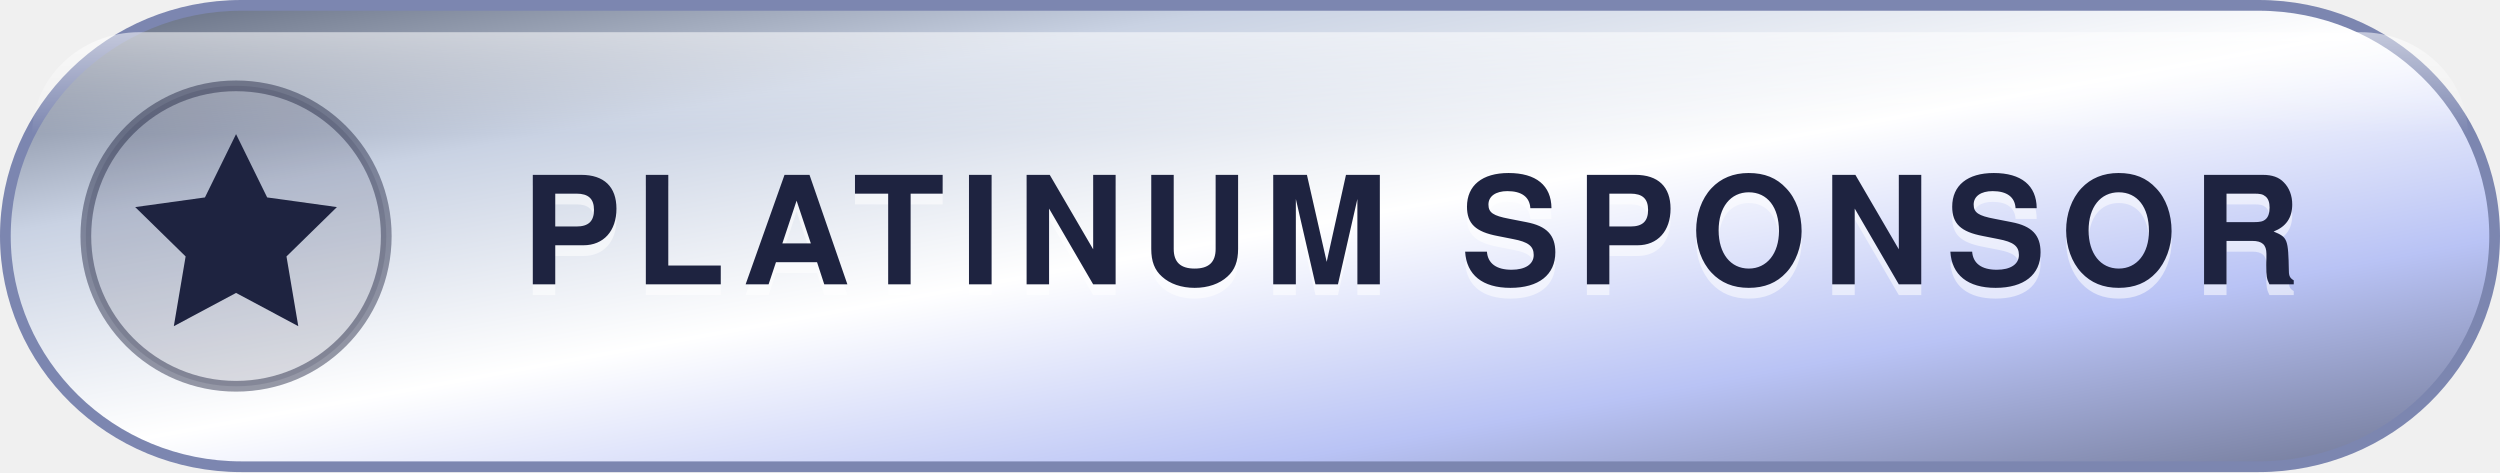
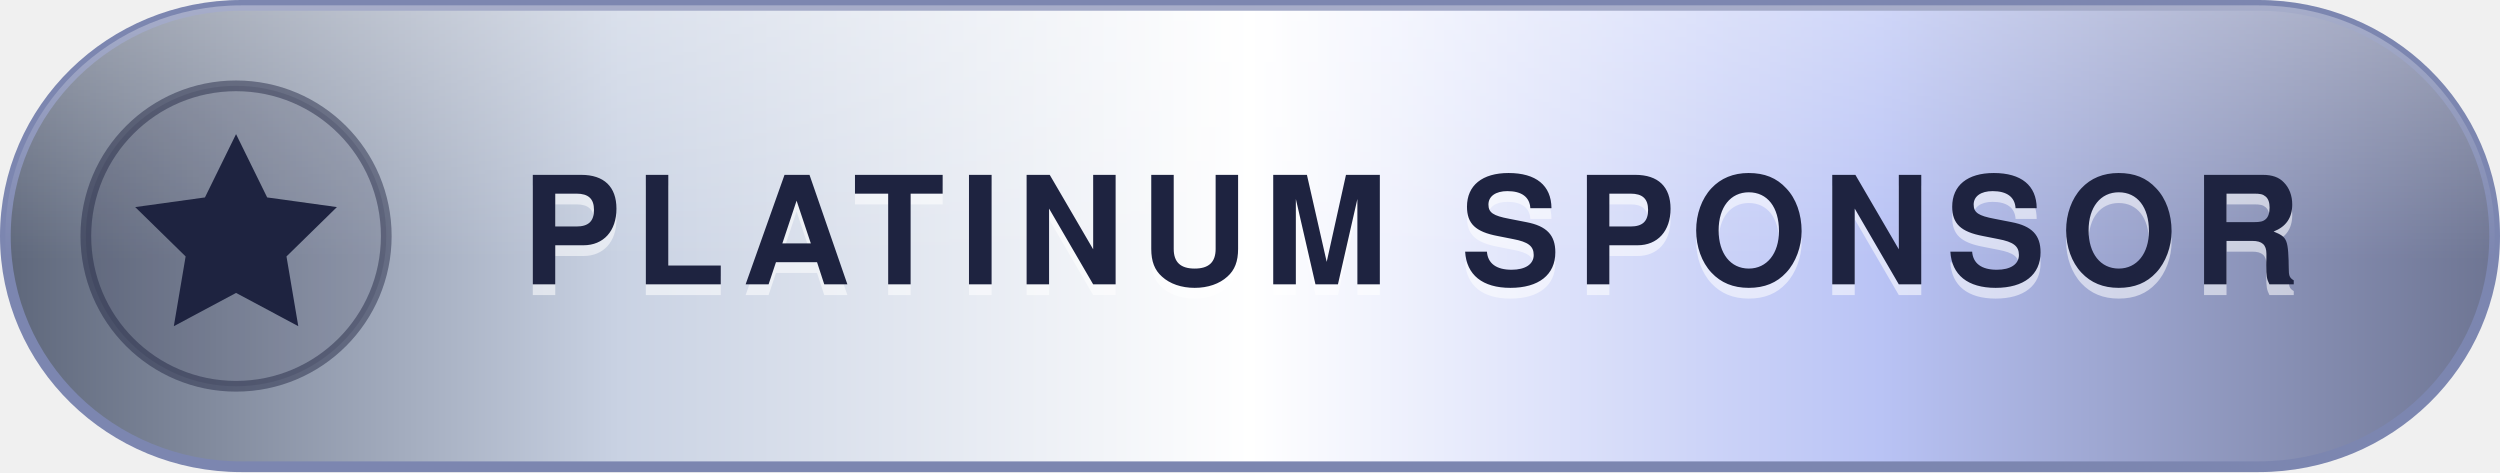
<svg xmlns="http://www.w3.org/2000/svg" width="233" height="44" viewBox="0 0 233 44" role="img" aria-label="AgentiLoop Platinum Sponsor">
  <defs>
-     <linearGradient id="m" x1="0" y1="0" x2="1" y2="1">
+     <linearGradient id="m" x1="0" y1="0" x2="1" y2="0">
      <stop offset="0.00" stop-color="#5b6478" />
      <stop offset="0.25" stop-color="#c9d2e3" />
      <stop offset="0.50" stop-color="#ffffff" />
      <stop offset="0.75" stop-color="#b9c3f5" />
      <stop offset="1.00" stop-color="#6c7390" />
    </linearGradient>
    <linearGradient id="s" x1="0" y1="0" x2="0" y2="1">
-       <stop offset="0" stop-color="#fff" stop-opacity=".55" />
-       <stop offset=".5" stop-color="#fff" stop-opacity="0" />
+       <stop offset="0" stop-color="#fff" stop-opacity=".32" />
+       <stop offset=".55" stop-color="#fff" stop-opacity="0" />
    </linearGradient>
  </defs>
  <rect x=".5" y=".5" width="232" height="43" rx="22" fill="url(#m)" stroke="#7c86b0" />
-   <rect x="3" y="3" width="227" height="19" rx="10" fill="url(#s)" />
+   <rect x=".5" y=".5" width="232" height="43" rx="22" fill="url(#s)" />
  <circle cx="22" cy="22" r="14" fill="#1e2340" fill-opacity=".14" stroke="#1e2340" stroke-opacity=".45" />
  <path d="M22 12.5l2.9 5.9 6.5.9-4.7 4.6 1.1 6.5L22 27.3l-5.8 3.1 1.1-6.5-4.7-4.6 6.5-.9z" fill="#1e2340" />
  <text x="131.5" y="27.5" text-anchor="middle" font-family="-apple-system, BlinkMacSystemFont, 'Segoe UI', Helvetica, Arial, sans-serif" font-size="14" font-weight="800" letter-spacing="1.4" fill="#ffffff" fill-opacity=".55">PLATINUM SPONSOR</text>
  <text x="131.5" y="26.5" text-anchor="middle" font-family="-apple-system, BlinkMacSystemFont, 'Segoe UI', Helvetica, Arial, sans-serif" font-size="14" font-weight="800" letter-spacing="1.4" fill="#1e2340">PLATINUM SPONSOR</text>
</svg>
